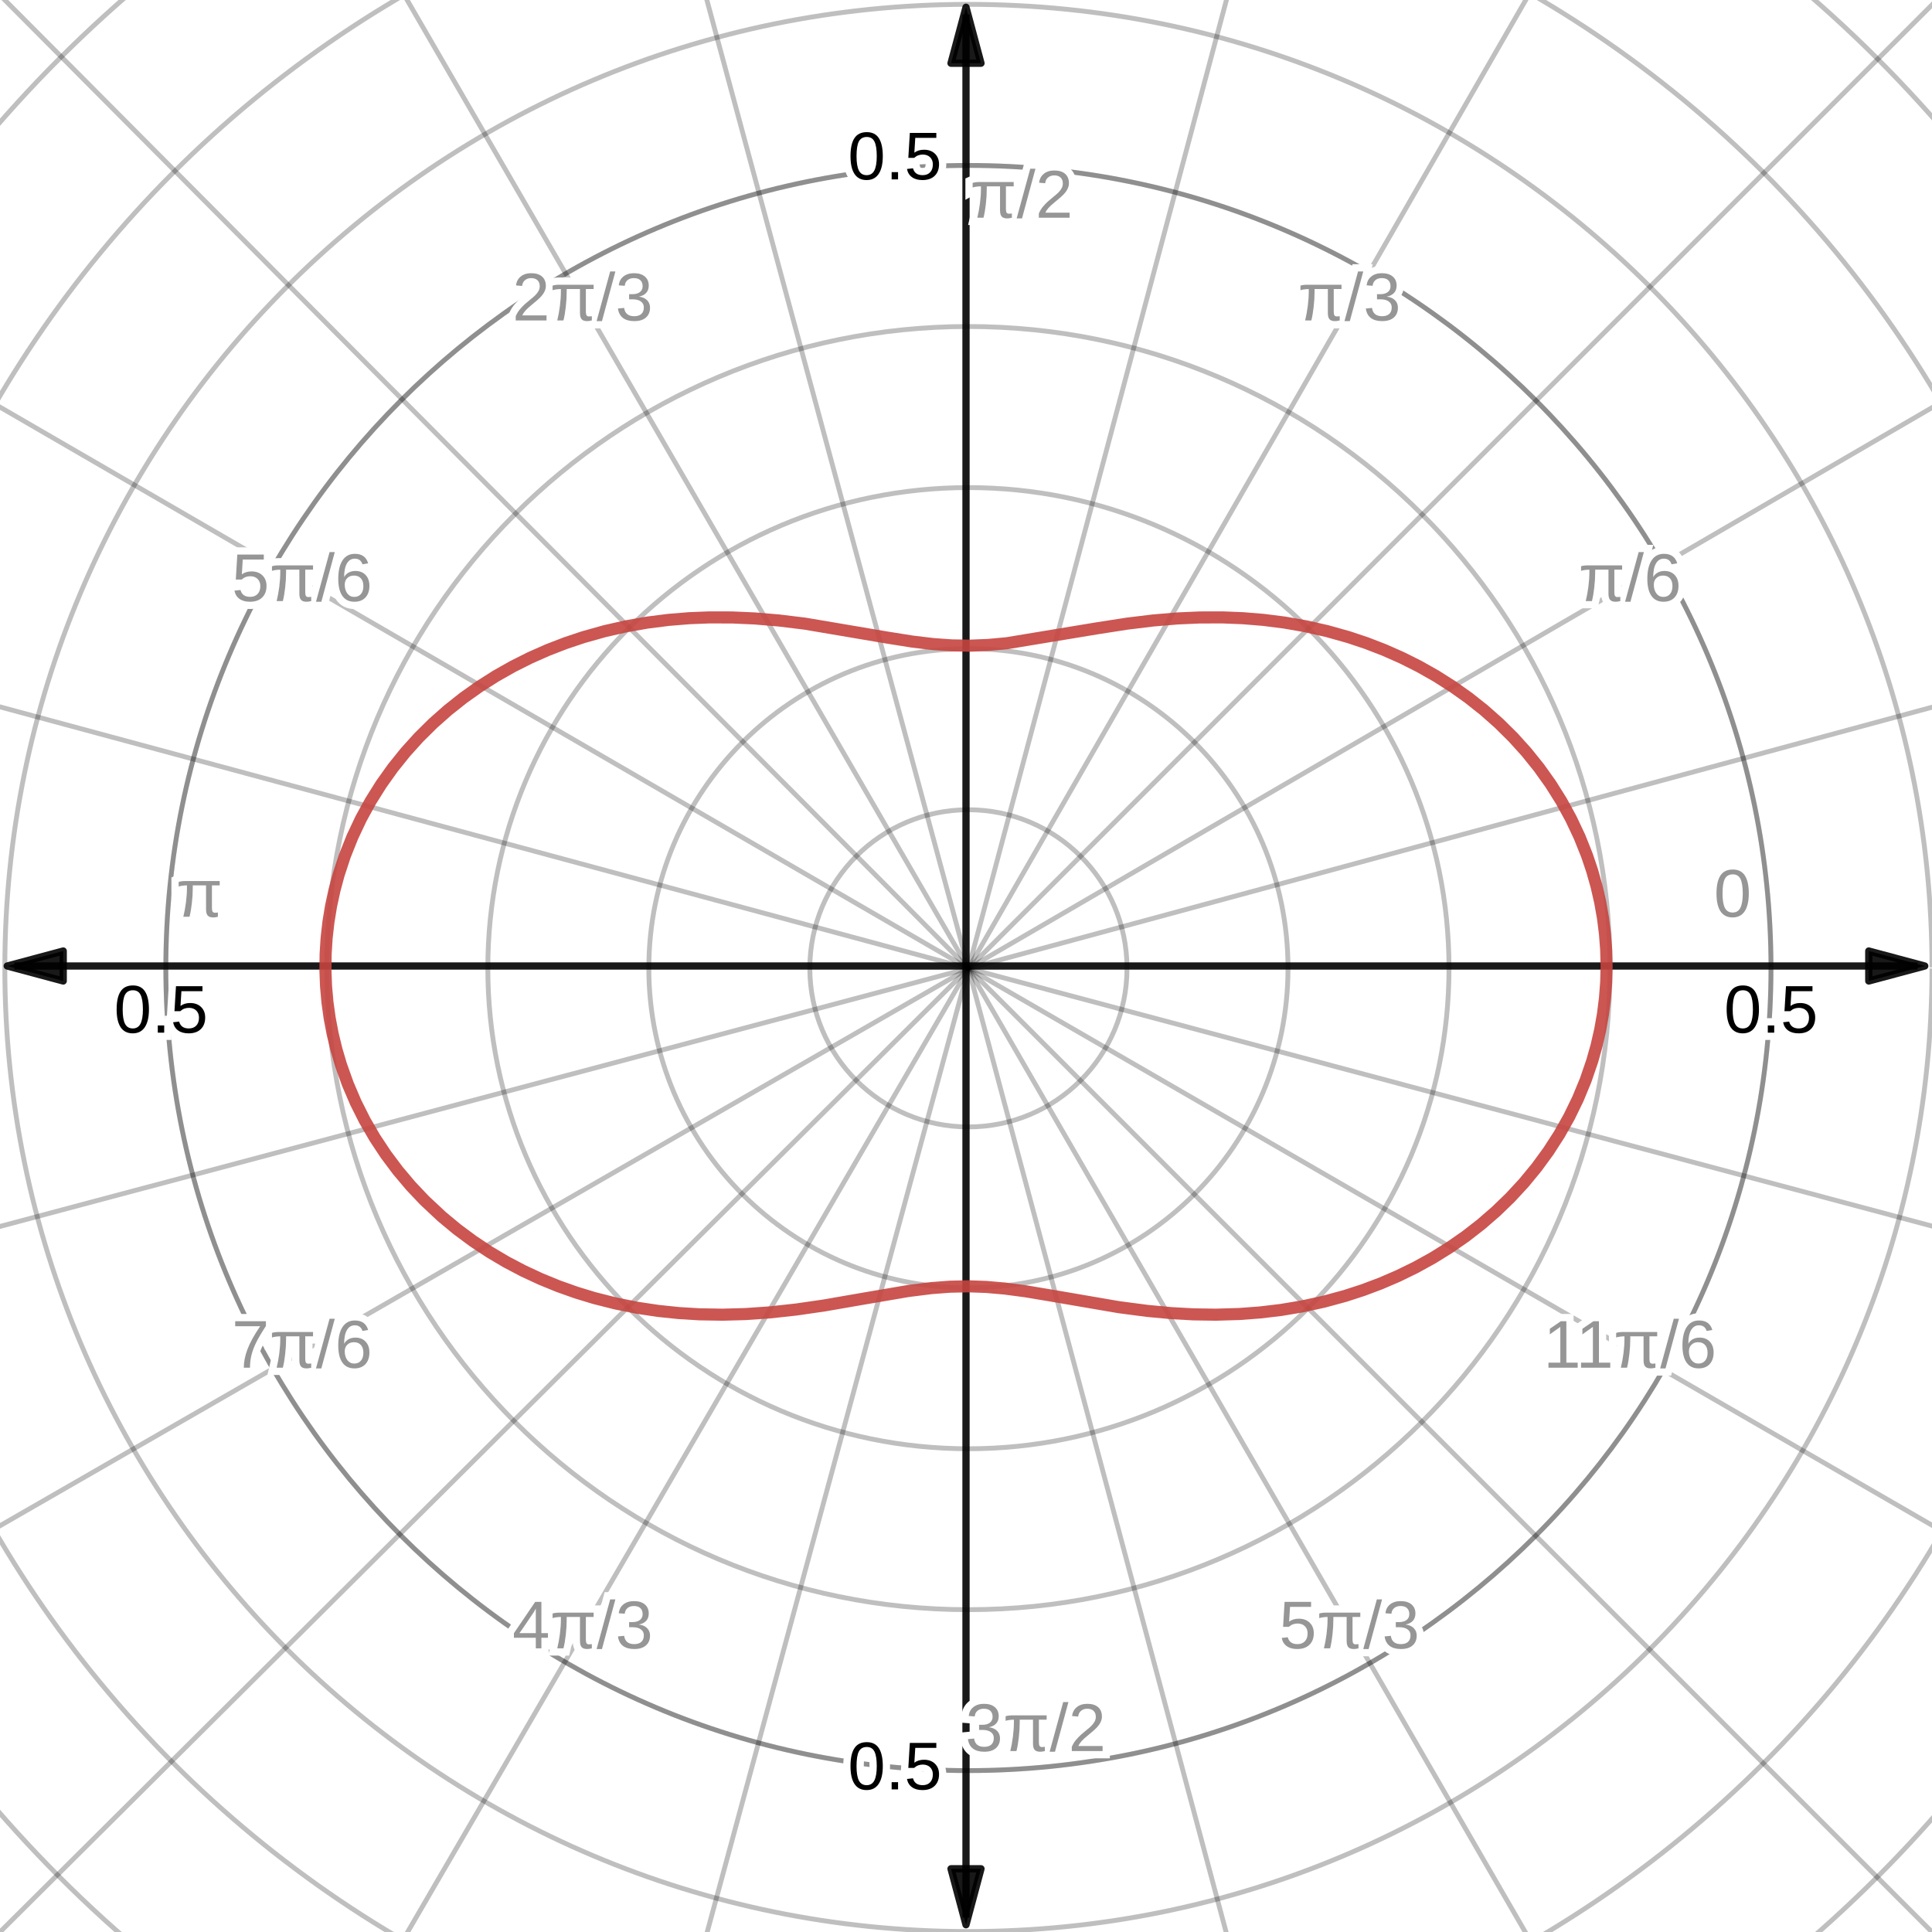
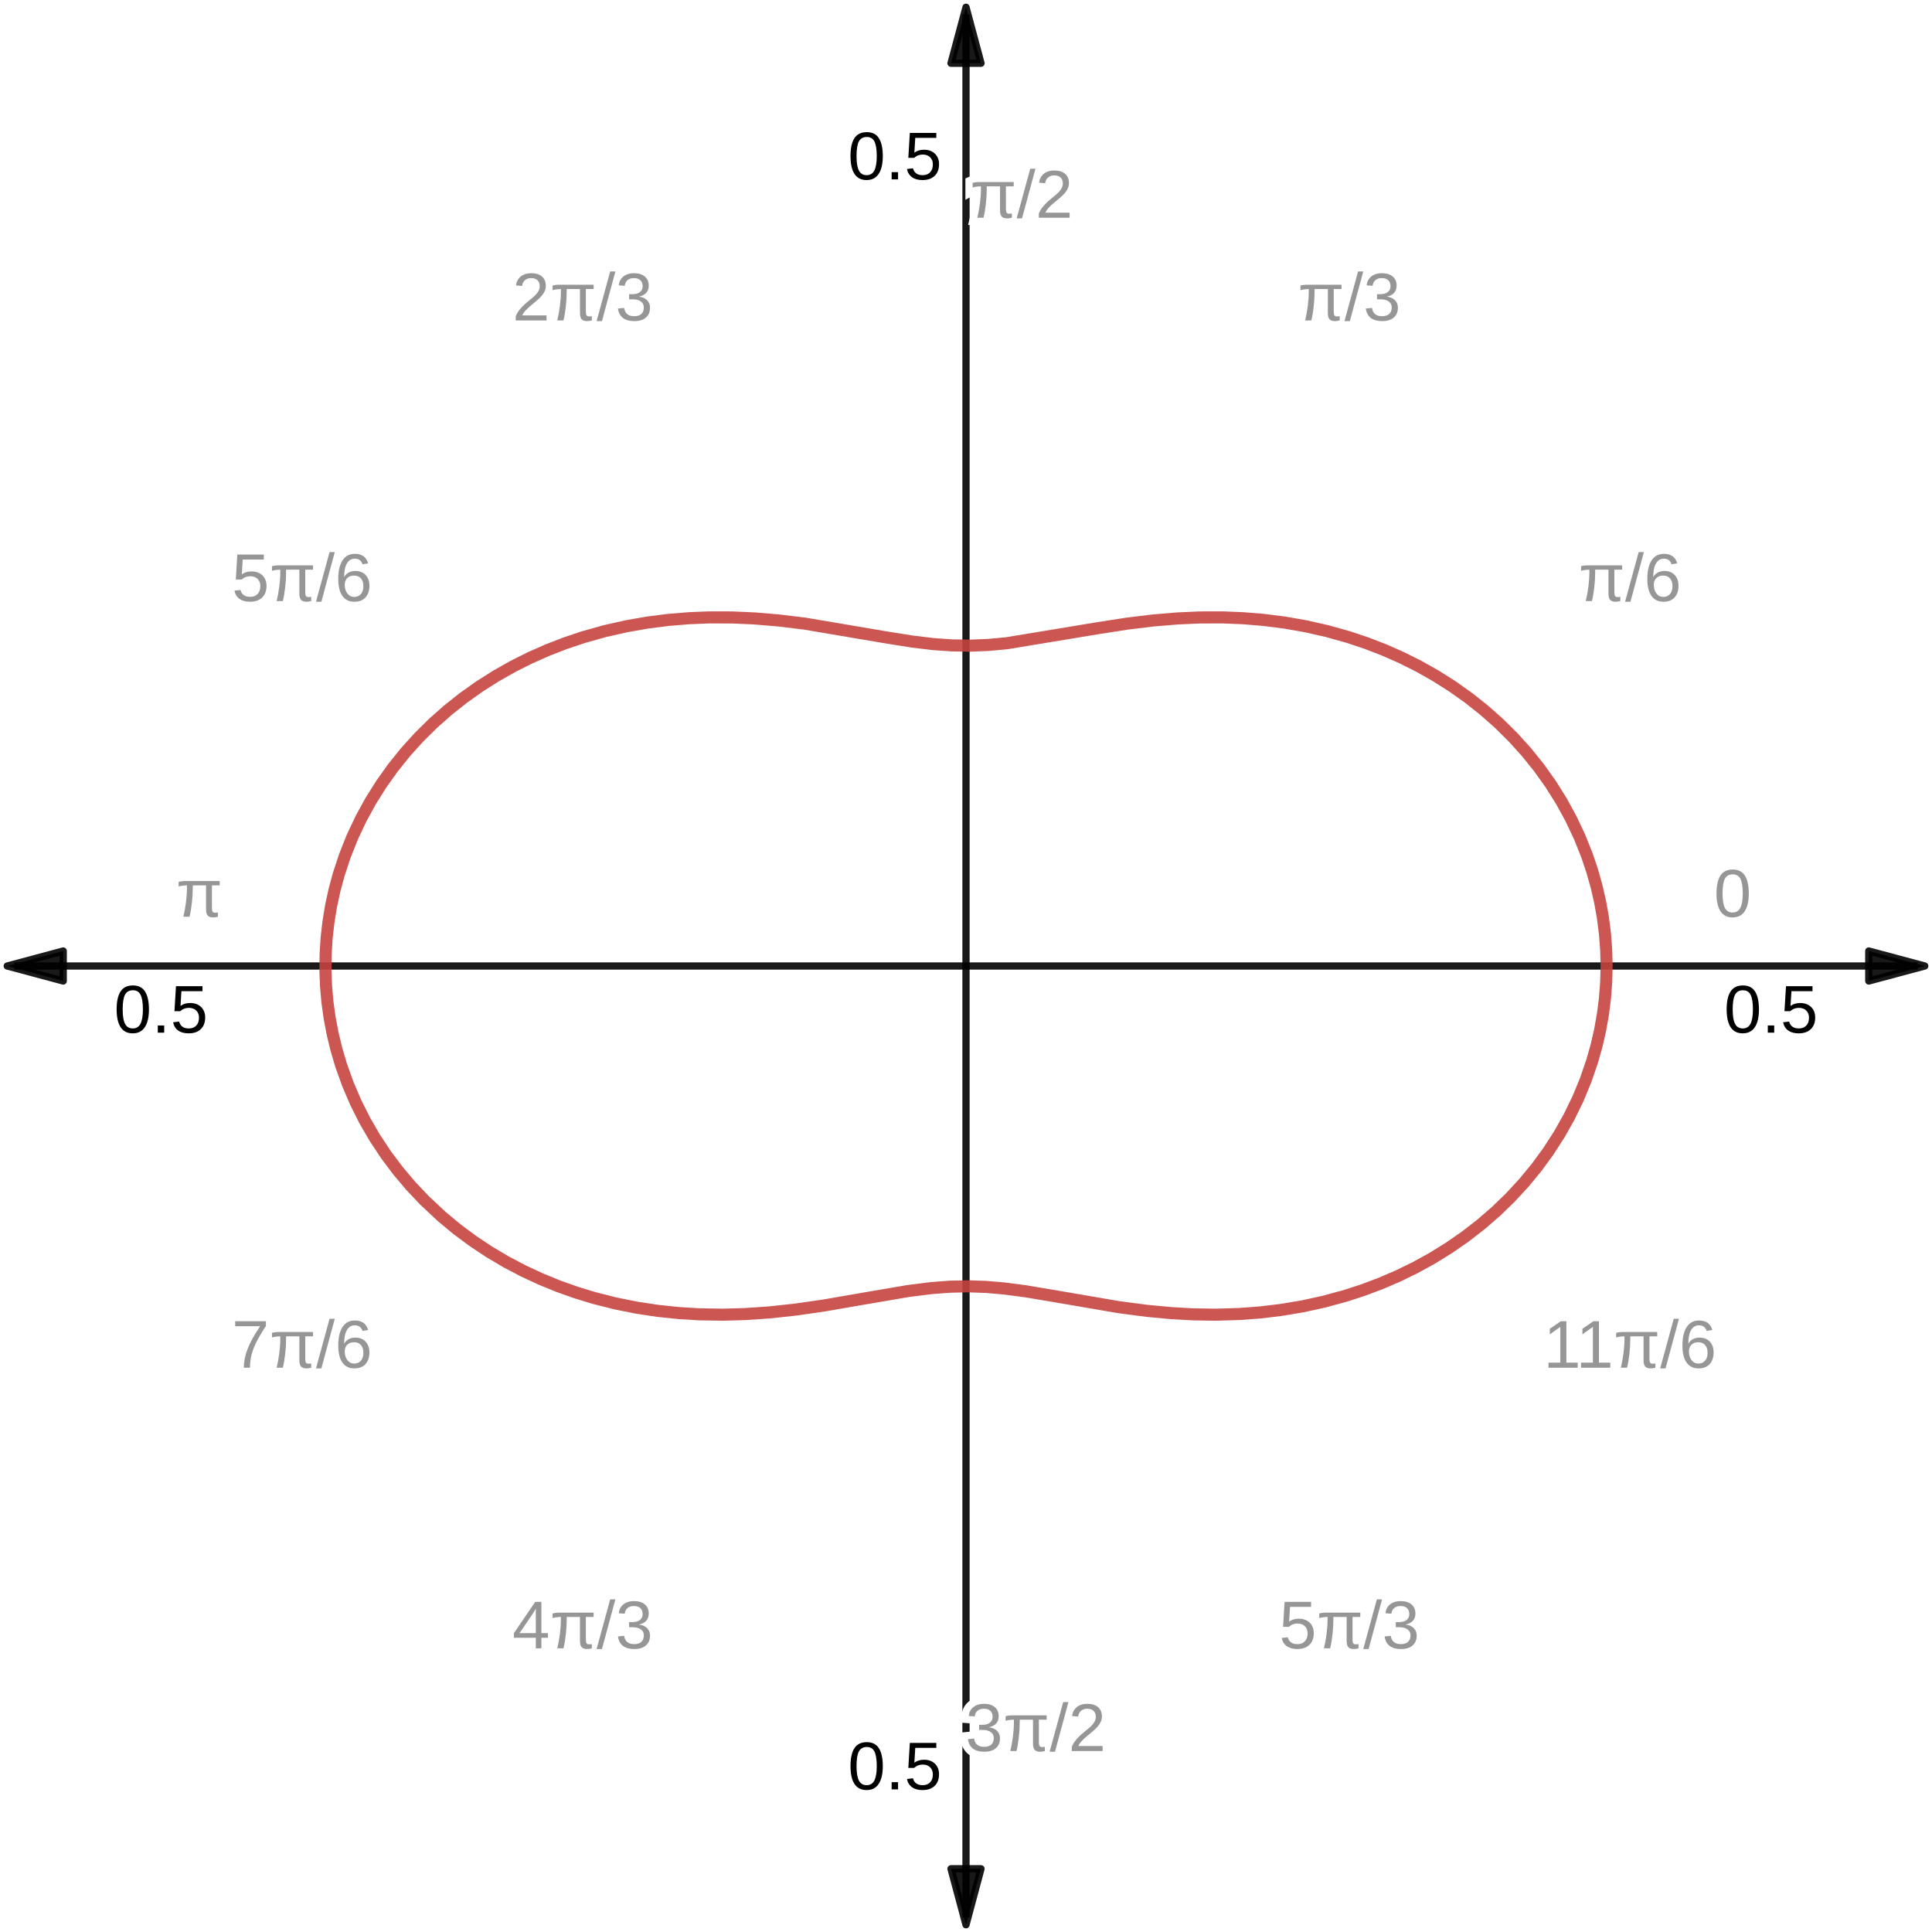
- <svg xmlns="http://www.w3.org/2000/svg" version="1.1" width="800" height="800">
-   <defs />
-   <g transform="scale(2,2)">
-     <g id="background-b124b123">
-       <rect fill="white" stroke="none" x="0" y="0" width="400" height="400" class="dcg-svg-background" />
+ <svg xmlns="http://www.w3.org/2000/svg" width="800" height="800">
+   <path fill="#fff" class="dcg-svg-background" d="M0 0h800v800H0z" />
+   <g stroke-opacity=".25" stroke-miterlimit="10">
+     <path fill="none" d="M466.667 401a65.667 65.667 0 1 1 0-.066" />
+     <path fill="none" d="M533.333 401a132.333 132.333 0 1 1 0-.132" />
+     <path fill="none" d="M600 401a199 199 0 1 1 0-.199" />
+     <path fill="none" d="M666.667 401a265.667 265.667 0 1 1 0-.266" />
+     <path fill="none" d="M733.333 401a332.333 332.333 0 1 1 0-.332" />
+     <path fill="none" d="M800 401a399 399 0 1 1 0-.399" />
+     <path fill="none" d="M866.667 401a465.667 465.667 0 1 1 0-.466" />
+     <path fill="none" d="M933.333 401a532.333 532.333 0 1 1 0-.532" />
+     <path fill="none" class="dcg-svg-minor-gridline" paint-order="fill stroke markers" d="m401 401 546-148M401 401l488-284M401 401 801 1M401 401 683-89M401 401l146-548M401 401 253-147M401 401 117-89M401 401 1-1M401 401-89 117M401 401l-548-148M401 401l-548 146M401 401-89 683M401 401-1 801M401 401 117 889M401 401 253 947M401 401l146 546M401 401l282 488M401 401l400 400M401 401l488 282M401 401l546 146" />
+     <path fill="none" d="M733.333 401a332.333 332.333 0 1 1 0-.332" />
+   </g>
+   <g transform="scale(2)">
+     <path fill="none" stroke="#000" class="dcg-svg-axis-line" paint-order="fill stroke markers" d="M200 3v394" stroke-opacity=".9" stroke-miterlimit="10" stroke-width="1.5" />
+     <g class="dcg-svg-axis-line">
+       <path stroke="#000" class="dcg-svg-axis-line" paint-order="stroke fill markers" d="m200 398.5-3.106-11.591h6.212L200 398.5l-3.106-11.591" stroke-opacity=".9" stroke-linejoin="round" stroke-miterlimit="10" stroke-width="1.5" fill-opacity=".9" />
    </g>
-     <g id="background-images-b124b123" />
-     <g id="graphpaper-b124b123">
-       <g id="grid-b124b123">
-         <g stroke="rgb(0,0,0)" stroke-opacity="0.25" stroke-miterlimit="10" stroke-dasharray="">
-           <path fill="none" stroke="" class="dcg-svg-minor-gridline" d="" />
-           <g transform="scale(1,1)">
-             <path fill="none" stroke="" d=" M 233.333 200.5 L 233.333 200.5 A 32.833 32.833 0 1 1 233.333 200.467" />
-             <g transform="scale(1,1)" stroke="">
-               <path fill="none" stroke="" class="dcg-svg-minor-gridline" d="" />
-               <g transform="scale(1,1)">
-                 <path fill="none" stroke="" d=" M 266.667 200.5 L 266.667 200.5 A 66.167 66.167 0 1 1 266.667 200.434" />
-                 <g transform="scale(1,1)" stroke="">
-                   <path fill="none" stroke="" class="dcg-svg-minor-gridline" d="" />
-                   <g transform="scale(1,1)">
-                     <path fill="none" stroke="" d=" M 300 200.5 L 300 200.5 A 99.5 99.5 0 1 1 300 200.401" />
-                     <g transform="scale(1,1)" stroke="">
-                       <path fill="none" stroke="" class="dcg-svg-minor-gridline" d="" />
-                       <g transform="scale(1,1)">
-                         <path fill="none" stroke="" d=" M 333.333 200.5 L 333.333 200.5 A 132.833 132.833 0 1 1 333.333 200.367" />
-                         <g transform="scale(1,1)" stroke="">
-                           <path fill="none" stroke="" class="dcg-svg-minor-gridline" d="" />
-                           <g transform="scale(1,1)">
-                             <path fill="none" stroke="" d=" M 366.667 200.5 L 366.667 200.5 A 166.167 166.167 0 1 1 366.667 200.334" />
-                             <g transform="scale(1,1)" stroke="">
-                               <path fill="none" stroke="" class="dcg-svg-minor-gridline" d="" />
-                               <g transform="scale(1,1)">
-                                 <path fill="none" stroke="" d=" M 400 200.5 L 400 200.5 A 199.5 199.5 0 1 1 400 200.301" />
-                                 <g transform="scale(1,1)" stroke="">
-                                   <path fill="none" stroke="" class="dcg-svg-minor-gridline" d="" />
-                                   <g transform="scale(1,1)">
-                                     <path fill="none" stroke="" d=" M 433.333 200.5 L 433.333 200.5 A 232.833 232.833 0 1 1 433.333 200.267" />
-                                     <g transform="scale(1,1)" stroke="">
-                                       <path fill="none" stroke="" class="dcg-svg-minor-gridline" d="" />
-                                       <g transform="scale(1,1)">
-                                         <path fill="none" stroke="" d=" M 466.667 200.5 L 466.667 200.5 A 266.167 266.167 0 1 1 466.667 200.234" />
-                                         <g transform="scale(1,1)" stroke="">
-                                           <path fill="none" stroke="" class="dcg-svg-minor-gridline" paint-order="fill stroke markers" d=" M 200.5 200.5 L 473.5 126.5" />
-                                           <path fill="none" stroke="" class="dcg-svg-minor-gridline" paint-order="fill stroke markers" d=" M 200.5 200.5 L 444.5 58.5" />
-                                           <path fill="none" stroke="" class="dcg-svg-minor-gridline" paint-order="fill stroke markers" d=" M 200.5 200.5 L 400.5 0.5" />
-                                           <path fill="none" stroke="" class="dcg-svg-minor-gridline" paint-order="fill stroke markers" d=" M 200.5 200.5 L 341.5 -44.5" />
-                                           <path fill="none" stroke="" class="dcg-svg-minor-gridline" paint-order="fill stroke markers" d=" M 200.5 200.5 L 273.5 -73.5" />
-                                           <path fill="none" stroke="" class="dcg-svg-minor-gridline" paint-order="fill stroke markers" d=" M 200.5 200.5 L 126.5 -73.5" />
-                                           <path fill="none" stroke="" class="dcg-svg-minor-gridline" paint-order="fill stroke markers" d=" M 200.5 200.5 L 58.5 -44.5" />
-                                           <path fill="none" stroke="" class="dcg-svg-minor-gridline" paint-order="fill stroke markers" d=" M 200.5 200.5 L 0.5 -0.5" />
-                                           <path fill="none" stroke="" class="dcg-svg-minor-gridline" paint-order="fill stroke markers" d=" M 200.5 200.5 L -44.5 58.5" />
-                                           <path fill="none" stroke="" class="dcg-svg-minor-gridline" paint-order="fill stroke markers" d=" M 200.5 200.5 L -73.5 126.5" />
-                                           <path fill="none" stroke="" class="dcg-svg-minor-gridline" paint-order="fill stroke markers" d=" M 200.5 200.5 L -73.5 273.5" />
-                                           <path fill="none" stroke="" class="dcg-svg-minor-gridline" paint-order="fill stroke markers" d=" M 200.5 200.5 L -44.5 341.5" />
-                                           <path fill="none" stroke="" class="dcg-svg-minor-gridline" paint-order="fill stroke markers" d=" M 200.5 200.5 L -0.5 400.5" />
-                                           <path fill="none" stroke="" class="dcg-svg-minor-gridline" paint-order="fill stroke markers" d=" M 200.5 200.5 L 58.5 444.5" />
-                                           <path fill="none" stroke="" class="dcg-svg-minor-gridline" paint-order="fill stroke markers" d=" M 200.5 200.5 L 126.5 473.5" />
-                                           <path fill="none" stroke="" class="dcg-svg-minor-gridline" paint-order="fill stroke markers" d=" M 200.5 200.5 L 273.5 473.5" />
-                                           <path fill="none" stroke="" class="dcg-svg-minor-gridline" paint-order="fill stroke markers" d=" M 200.5 200.5 L 341.5 444.5" />
-                                           <path fill="none" stroke="" class="dcg-svg-minor-gridline" paint-order="fill stroke markers" d=" M 200.5 200.5 L 400.5 400.5" />
-                                           <path fill="none" stroke="" class="dcg-svg-minor-gridline" paint-order="fill stroke markers" d=" M 200.5 200.5 L 444.5 341.5" />
-                                           <path fill="none" stroke="" class="dcg-svg-minor-gridline" paint-order="fill stroke markers" d=" M 200.5 200.5 L 473.5 273.5" />
-                                           <path fill="none" stroke="" class="dcg-svg-major-gridline" d="" />
-                                           <g transform="scale(1,1)">
-                                             <path fill="none" stroke="" d=" M 366.667 200.5 L 366.667 200.5 A 166.167 166.167 0 1 1 366.667 200.334" />
-                                             <g transform="scale(1,1)" stroke="" />
-                                           </g>
-                                         </g>
-                                       </g>
-                                     </g>
-                                   </g>
-                                 </g>
-                               </g>
-                             </g>
-                           </g>
-                         </g>
-                       </g>
-                     </g>
-                   </g>
-                 </g>
-               </g>
-             </g>
-           </g>
-         </g>
-       </g>
-       <g id="axis-b124b123">
-         <g id="yaxis-b124b123">
-           <path fill="none" stroke="rgb(0,0,0)" class="dcg-svg-axis-line" paint-order="fill stroke markers" d=" M 200 3 L 200 397" stroke-opacity="0.9" stroke-miterlimit="10" stroke-width="1.5" stroke-dasharray="" />
-           <g class="dcg-svg-axis-line">
-             <path fill="rgb(0,0,0)" stroke="rgb(0,0,0)" class="dcg-svg-axis-line" paint-order="stroke fill markers" d=" M 200 398.5 L 196.894 386.909 L 203.106 386.909 L 200 398.5 L 196.894 386.909" stroke-opacity="0.9" stroke-linejoin="round" stroke-miterlimit="10" stroke-width="1.5" stroke-dasharray="" fill-opacity="0.9" />
-           </g>
-           <g class="dcg-svg-axis-line">
-             <path fill="rgb(0,0,0)" stroke="rgb(0,0,0)" class="dcg-svg-axis-line" paint-order="stroke fill markers" d=" M 200 1.5 L 203.106 13.091 L 196.894 13.091 L 200 1.5 L 203.106 13.091" stroke-opacity="0.9" stroke-linejoin="round" stroke-miterlimit="10" stroke-width="1.5" stroke-dasharray="" fill-opacity="0.9" />
-           </g>
-         </g>
-         <g id="xaxis-b124b123">
-           <path fill="none" stroke="rgb(0,0,0)" class="dcg-svg-axis-line" paint-order="fill stroke markers" d=" M 3 200 L 397 200" stroke-opacity="0.9" stroke-miterlimit="10" stroke-width="1.5" stroke-dasharray="" />
-           <g class="dcg-svg-axis-line">
-             <path fill="rgb(0,0,0)" stroke="rgb(0,0,0)" class="dcg-svg-axis-line" paint-order="stroke fill markers" d=" M 1.5 200 L 13.091 196.894 L 13.091 203.106 L 1.5 200 L 13.091 196.894" stroke-opacity="0.9" stroke-linejoin="round" stroke-miterlimit="10" stroke-width="1.5" stroke-dasharray="" fill-opacity="0.9" />
-           </g>
-           <g class="dcg-svg-axis-line">
-             <path fill="rgb(0,0,0)" stroke="rgb(0,0,0)" class="dcg-svg-axis-line" paint-order="stroke fill markers" d=" M 398.5 200 L 386.909 203.106 L 386.909 196.894 L 398.5 200 L 386.909 203.106" stroke-opacity="0.9" stroke-linejoin="round" stroke-miterlimit="10" stroke-width="1.5" stroke-dasharray="" fill-opacity="0.9" />
-           </g>
-         </g>
-         <g>
-           <g class="dcg-svg-axis-value">
-             <text fill="none" stroke="#ffffff" font-family="Arial" font-size="14px" font-style="normal" font-weight="normal" text-decoration="normal" x="366.667" y="213.808" text-anchor="middle" stroke-miterlimit="2" stroke-width="3" stroke-dasharray="">0.5</text>
-             <text fill="#000000" stroke="none" font-family="Arial" font-size="14px" font-style="normal" font-weight="normal" text-decoration="normal" x="366.667" y="213.808" text-anchor="middle">0.5</text>
-           </g>
-           <g class="dcg-svg-axis-value">
-             <text fill="none" stroke="#ffffff" font-family="Arial" font-size="14px" font-style="normal" font-weight="normal" text-decoration="normal" x="33.333" y="213.808" text-anchor="middle" stroke-miterlimit="2" stroke-width="3" stroke-dasharray="">0.5</text>
-             <text fill="#000000" stroke="none" font-family="Arial" font-size="14px" font-style="normal" font-weight="normal" text-decoration="normal" x="33.333" y="213.808" text-anchor="middle">0.5</text>
-           </g>
-           <g class="dcg-svg-axis-value">
-             <text fill="none" stroke="#ffffff" font-family="Arial" font-size="14px" font-style="normal" font-weight="normal" text-decoration="normal" x="185.269" y="37.141" text-anchor="middle" stroke-miterlimit="2" stroke-width="3" stroke-dasharray="">0.5</text>
-             <text fill="#000000" stroke="none" font-family="Arial" font-size="14px" font-style="normal" font-weight="normal" text-decoration="normal" x="185.269" y="37.141" text-anchor="middle">0.5</text>
-           </g>
-           <g class="dcg-svg-axis-value">
-             <text fill="none" stroke="#ffffff" font-family="Arial" font-size="14px" font-style="normal" font-weight="normal" text-decoration="normal" x="185.269" y="370.475" text-anchor="middle" stroke-miterlimit="2" stroke-width="3" stroke-dasharray="">0.5</text>
-             <text fill="#000000" stroke="none" font-family="Arial" font-size="14px" font-style="normal" font-weight="normal" text-decoration="normal" x="185.269" y="370.475" text-anchor="middle">0.5</text>
-           </g>
-           <g class="dcg-svg-polar-axis-value">
-             <text fill="none" stroke="#ffffff" font-family="Arial" font-size="14px" font-style="normal" font-weight="normal" text-decoration="normal" x="358.73" y="189.808" text-anchor="middle" stroke-miterlimit="2" stroke-width="3" stroke-dasharray="">0</text>
-             <text fill="rgb(150,150,150)" stroke="none" font-family="Arial" font-size="14px" font-style="normal" font-weight="normal" text-decoration="normal" x="358.73" y="189.808" text-anchor="middle" fill-opacity="1">0</text>
-           </g>
-           <g class="dcg-svg-polar-axis-value">
-             <text fill="none" stroke="#ffffff" font-family="Arial" font-size="14px" font-style="normal" font-weight="normal" text-decoration="normal" x="337.464" y="124.443" text-anchor="middle" stroke-miterlimit="2" stroke-width="3" stroke-dasharray="">π/6</text>
-             <text fill="rgb(150,150,150)" stroke="none" font-family="Arial" font-size="14px" font-style="normal" font-weight="normal" text-decoration="normal" x="337.464" y="124.443" text-anchor="middle" fill-opacity="1">π/6</text>
-           </g>
-           <g class="dcg-svg-polar-axis-value">
-             <text fill="none" stroke="#ffffff" font-family="Arial" font-size="14px" font-style="normal" font-weight="normal" text-decoration="normal" x="279.365" y="66.344" text-anchor="middle" stroke-miterlimit="2" stroke-width="3" stroke-dasharray="">π/3</text>
-             <text fill="rgb(150,150,150)" stroke="none" font-family="Arial" font-size="14px" font-style="normal" font-weight="normal" text-decoration="normal" x="279.365" y="66.344" text-anchor="middle" fill-opacity="1">π/3</text>
-           </g>
-           <g class="dcg-svg-polar-axis-value">
-             <text fill="none" stroke="#ffffff" font-family="Arial" font-size="14px" font-style="normal" font-weight="normal" text-decoration="normal" x="211.494" y="45.078" text-anchor="middle" stroke-miterlimit="2" stroke-width="3" stroke-dasharray="">π/2</text>
-             <text fill="rgb(150,150,150)" stroke="none" font-family="Arial" font-size="14px" font-style="normal" font-weight="normal" text-decoration="normal" x="211.494" y="45.078" text-anchor="middle" fill-opacity="1">π/2</text>
-           </g>
-           <g class="dcg-svg-polar-axis-value">
-             <text fill="none" stroke="#ffffff" font-family="Arial" font-size="14px" font-style="normal" font-weight="normal" text-decoration="normal" x="120.635" y="66.344" text-anchor="middle" stroke-miterlimit="2" stroke-width="3" stroke-dasharray="">2π/3</text>
-             <text fill="rgb(150,150,150)" stroke="none" font-family="Arial" font-size="14px" font-style="normal" font-weight="normal" text-decoration="normal" x="120.635" y="66.344" text-anchor="middle" fill-opacity="1">2π/3</text>
-           </g>
-           <g class="dcg-svg-polar-axis-value">
-             <text fill="none" stroke="#ffffff" font-family="Arial" font-size="14px" font-style="normal" font-weight="normal" text-decoration="normal" x="62.536" y="124.443" text-anchor="middle" stroke-miterlimit="2" stroke-width="3" stroke-dasharray="">5π/6</text>
-             <text fill="rgb(150,150,150)" stroke="none" font-family="Arial" font-size="14px" font-style="normal" font-weight="normal" text-decoration="normal" x="62.536" y="124.443" text-anchor="middle" fill-opacity="1">5π/6</text>
-           </g>
-           <g class="dcg-svg-polar-axis-value">
-             <text fill="none" stroke="#ffffff" font-family="Arial" font-size="14px" font-style="normal" font-weight="normal" text-decoration="normal" x="41.27" y="189.808" text-anchor="middle" stroke-miterlimit="2" stroke-width="3" stroke-dasharray="">π</text>
-             <text fill="rgb(150,150,150)" stroke="none" font-family="Arial" font-size="14px" font-style="normal" font-weight="normal" text-decoration="normal" x="41.27" y="189.808" text-anchor="middle" fill-opacity="1">π</text>
-           </g>
-           <g class="dcg-svg-polar-axis-value">
-             <text fill="none" stroke="#ffffff" font-family="Arial" font-size="14px" font-style="normal" font-weight="normal" text-decoration="normal" x="62.536" y="283.173" text-anchor="middle" stroke-miterlimit="2" stroke-width="3" stroke-dasharray="">7π/6</text>
-             <text fill="rgb(150,150,150)" stroke="none" font-family="Arial" font-size="14px" font-style="normal" font-weight="normal" text-decoration="normal" x="62.536" y="283.173" text-anchor="middle" fill-opacity="1">7π/6</text>
-           </g>
-           <g class="dcg-svg-polar-axis-value">
-             <text fill="none" stroke="#ffffff" font-family="Arial" font-size="14px" font-style="normal" font-weight="normal" text-decoration="normal" x="120.635" y="341.272" text-anchor="middle" stroke-miterlimit="2" stroke-width="3" stroke-dasharray="">4π/3</text>
-             <text fill="rgb(150,150,150)" stroke="none" font-family="Arial" font-size="14px" font-style="normal" font-weight="normal" text-decoration="normal" x="120.635" y="341.272" text-anchor="middle" fill-opacity="1">4π/3</text>
-           </g>
-           <g class="dcg-svg-polar-axis-value">
-             <text fill="none" stroke="#ffffff" font-family="Arial" font-size="14px" font-style="normal" font-weight="normal" text-decoration="normal" x="214.426" y="362.538" text-anchor="middle" stroke-miterlimit="2" stroke-width="3" stroke-dasharray="">3π/2</text>
-             <text fill="rgb(150,150,150)" stroke="none" font-family="Arial" font-size="14px" font-style="normal" font-weight="normal" text-decoration="normal" x="214.426" y="362.538" text-anchor="middle" fill-opacity="1">3π/2</text>
-           </g>
-           <g class="dcg-svg-polar-axis-value">
-             <text fill="none" stroke="#ffffff" font-family="Arial" font-size="14px" font-style="normal" font-weight="normal" text-decoration="normal" x="279.365" y="341.272" text-anchor="middle" stroke-miterlimit="2" stroke-width="3" stroke-dasharray="">5π/3</text>
-             <text fill="rgb(150,150,150)" stroke="none" font-family="Arial" font-size="14px" font-style="normal" font-weight="normal" text-decoration="normal" x="279.365" y="341.272" text-anchor="middle" fill-opacity="1">5π/3</text>
-           </g>
-           <g class="dcg-svg-polar-axis-value">
-             <text fill="none" stroke="#ffffff" font-family="Arial" font-size="14px" font-style="normal" font-weight="normal" text-decoration="normal" x="337.464" y="283.173" text-anchor="middle" stroke-miterlimit="2" stroke-width="3" stroke-dasharray="">11π/6</text>
-             <text fill="rgb(150,150,150)" stroke="none" font-family="Arial" font-size="14px" font-style="normal" font-weight="normal" text-decoration="normal" x="337.464" y="283.173" text-anchor="middle" fill-opacity="1">11π/6</text>
-           </g>
-         </g>
-       </g>
+     <g class="dcg-svg-axis-line">
+       <path stroke="#000" class="dcg-svg-axis-line" paint-order="stroke fill markers" d="m200 1.5 3.106 11.591h-6.212L200 1.5l3.106 11.591" stroke-opacity=".9" stroke-linejoin="round" stroke-miterlimit="10" stroke-width="1.5" fill-opacity=".9" />
    </g>
-     <g id="expressions-b124b123">
-       <g id="sketch-b124b123">
-         <g>
-           <path fill="none" stroke="#c74440" class="dcg-svg-curve" paint-order="fill stroke markers" d=" M 332.629 199.917 L 332.629 199.917 L 332.545 196.668 L 332.294 193.345 L 331.877 190.038 L 331.295 186.756 L 330.55 183.508 L 329.644 180.301 L 328.582 177.142 L 327.038 173.275 L 325.263 169.511 L 323.265 165.862 L 321.056 162.342 L 318.646 158.961 L 316.049 155.732 L 313.276 152.662 L 310.343 149.76 L 307.264 147.033 L 304.054 144.487 L 300.728 142.126 L 297.302 139.952 L 293.791 137.968 L 290.211 136.174 L 286.578 134.569 L 282.907 133.15 L 279.213 131.914 L 274.77 130.666 L 270.337 129.663 L 265.938 128.893 L 261.592 128.342 L 257.319 127.992 L 253.133 127.826 L 248.381 127.838 L 243.786 128.041 L 238.744 128.463 L 233.354 129.119 L 227.177 130.078 L 208.442 133.175 L 204.602 133.528 L 200.833 133.68 L 197.079 133.621 L 193.278 133.356 L 188.93 132.838 L 183.439 131.963 L 166.646 129.119 L 161.256 128.463 L 156.214 128.041 L 151.619 127.838 L 146.867 127.826 L 142.681 127.992 L 138.408 128.342 L 134.062 128.893 L 129.663 129.663 L 125.23 130.666 L 120.787 131.914 L 117.093 133.15 L 113.422 134.569 L 109.789 136.174 L 106.209 137.968 L 102.698 139.952 L 99.272 142.126 L 95.946 144.487 L 92.736 147.033 L 89.657 149.76 L 86.724 152.662 L 83.951 155.732 L 81.354 158.961 L 78.944 162.342 L 76.735 165.862 L 74.737 169.511 L 72.962 173.275 L 71.418 177.142 L 70.114 181.098 L 69.249 184.316 L 68.544 187.574 L 68.003 190.862 L 67.627 194.174 L 67.418 197.501 L 67.376 200.833 L 67.502 204.164 L 67.794 207.484 L 68.253 210.785 L 68.876 214.059 L 69.662 217.298 L 70.607 220.494 L 72.007 224.416 L 73.645 228.244 L 75.51 231.964 L 77.594 235.562 L 79.885 239.028 L 82.371 242.349 L 85.04 245.516 L 87.878 248.519 L 91.487 251.897 L 94.647 254.517 L 97.929 256.952 L 101.317 259.201 L 104.795 261.261 L 108.349 263.131 L 111.963 264.812 L 115.621 266.305 L 119.307 267.613 L 123.009 268.742 L 127.449 269.866 L 131.868 270.75 L 136.243 271.409 L 140.555 271.857 L 144.786 272.113 L 149.601 272.192 L 154.265 272.067 L 159.392 271.716 L 164.883 271.117 L 170.629 270.284 L 178.564 268.909 L 188.038 267.291 L 192.85 266.686 L 196.66 266.398 L 200.417 266.316 L 204.18 266.445 L 208.01 266.776 L 212.411 267.358 L 218.474 268.375 L 231.625 270.632 L 237.52 271.405 L 242.504 271.87 L 247.051 272.122 L 251.761 272.192 L 256.615 272.048 L 260.875 271.73 L 265.209 271.213 L 269.601 270.481 L 274.03 269.518 L 278.473 268.312 L 282.17 267.112 L 285.847 265.73 L 289.489 264.162 L 293.08 262.406 L 296.606 260.46 L 300.05 258.324 L 303.398 256 L 306.632 253.491 L 309.739 250.799 L 312.702 247.932 L 315.508 244.895 L 318.141 241.697 L 320.589 238.346 L 322.84 234.853 L 324.881 231.229 L 326.701 227.486 L 328.292 223.639 L 329.644 219.699 L 330.55 216.492 L 331.295 213.244 L 331.877 209.962 L 332.294 206.655 L 332.545 203.332 L 332.629 200.083" stroke-linecap="round" stroke-linejoin="round" stroke-miterlimit="10" stroke-width="2.5" stroke-opacity="0.9" stroke-dasharray="" />
-         </g>
-       </g>
+   </g>
+   <g transform="scale(2)">
+     <path fill="none" stroke="#000" class="dcg-svg-axis-line" paint-order="fill stroke markers" d="M3 200h394" stroke-opacity=".9" stroke-miterlimit="10" stroke-width="1.5" />
+     <g class="dcg-svg-axis-line">
+       <path stroke="#000" class="dcg-svg-axis-line" paint-order="stroke fill markers" d="m1.5 200 11.591-3.106v6.212L1.5 200l11.591-3.106" stroke-opacity=".9" stroke-linejoin="round" stroke-miterlimit="10" stroke-width="1.5" fill-opacity=".9" />
    </g>
-     <g id="labels-b124b123" />
+     <g class="dcg-svg-axis-line">
+       <path stroke="#000" class="dcg-svg-axis-line" paint-order="stroke fill markers" d="m398.5 200-11.591 3.106v-6.212L398.5 200l-11.591 3.106" stroke-opacity=".9" stroke-linejoin="round" stroke-miterlimit="10" stroke-width="1.5" fill-opacity=".9" />
+     </g>
+   </g>
+   <g font-family="Arial" font-size="14" text-anchor="middle">
+     <g class="dcg-svg-axis-value">
+       <text fill="none" stroke="#fff" text-decoration="normal" x="366.667" y="213.808" stroke-miterlimit="2" stroke-width="3" transform="scale(2)">0.5</text>
+       <text text-decoration="normal" x="366.667" y="213.808" transform="scale(2)">0.5</text>
+     </g>
+     <g class="dcg-svg-axis-value">
+       <text fill="none" stroke="#fff" text-decoration="normal" x="33.333" y="213.808" stroke-miterlimit="2" stroke-width="3" transform="scale(2)">0.5</text>
+       <text text-decoration="normal" x="33.333" y="213.808" transform="scale(2)">0.5</text>
+     </g>
+     <g class="dcg-svg-axis-value">
+       <text fill="none" stroke="#fff" text-decoration="normal" x="185.269" y="37.141" stroke-miterlimit="2" stroke-width="3" transform="scale(2)">0.5</text>
+       <text text-decoration="normal" x="185.269" y="37.141" transform="scale(2)">0.5</text>
+     </g>
+     <g class="dcg-svg-axis-value">
+       <text fill="none" stroke="#fff" text-decoration="normal" x="185.269" y="370.475" stroke-miterlimit="2" stroke-width="3" transform="scale(2)">0.5</text>
+       <text text-decoration="normal" x="185.269" y="370.475" transform="scale(2)">0.5</text>
+     </g>
+     <g class="dcg-svg-polar-axis-value">
+       <text fill="none" stroke="#fff" text-decoration="normal" x="358.73" y="189.808" stroke-miterlimit="2" stroke-width="3" transform="scale(2)">0</text>
+       <text fill="#969696" text-decoration="normal" x="358.73" y="189.808" transform="scale(2)">0</text>
+     </g>
+     <g class="dcg-svg-polar-axis-value">
+       <text fill="none" stroke="#fff" text-decoration="normal" x="337.464" y="124.443" stroke-miterlimit="2" stroke-width="3" transform="scale(2)">π/6</text>
+       <text fill="#969696" text-decoration="normal" x="337.464" y="124.443" transform="scale(2)">π/6</text>
+     </g>
+     <g class="dcg-svg-polar-axis-value">
+       <text fill="none" stroke="#fff" text-decoration="normal" x="279.365" y="66.344" stroke-miterlimit="2" stroke-width="3" transform="scale(2)">π/3</text>
+       <text fill="#969696" text-decoration="normal" x="279.365" y="66.344" transform="scale(2)">π/3</text>
+     </g>
+     <g class="dcg-svg-polar-axis-value">
+       <text fill="none" stroke="#fff" text-decoration="normal" x="211.494" y="45.078" stroke-miterlimit="2" stroke-width="3" transform="scale(2)">π/2</text>
+       <text fill="#969696" text-decoration="normal" x="211.494" y="45.078" transform="scale(2)">π/2</text>
+     </g>
+     <g class="dcg-svg-polar-axis-value">
+       <text fill="none" stroke="#fff" text-decoration="normal" x="120.635" y="66.344" stroke-miterlimit="2" stroke-width="3" transform="scale(2)">2π/3</text>
+       <text fill="#969696" text-decoration="normal" x="120.635" y="66.344" transform="scale(2)">2π/3</text>
+     </g>
+     <g class="dcg-svg-polar-axis-value">
+       <text fill="none" stroke="#fff" text-decoration="normal" x="62.536" y="124.443" stroke-miterlimit="2" stroke-width="3" transform="scale(2)">5π/6</text>
+       <text fill="#969696" text-decoration="normal" x="62.536" y="124.443" transform="scale(2)">5π/6</text>
+     </g>
+     <g class="dcg-svg-polar-axis-value">
+       <text fill="none" stroke="#fff" text-decoration="normal" x="41.27" y="189.808" stroke-miterlimit="2" stroke-width="3" transform="scale(2)">π</text>
+       <text fill="#969696" text-decoration="normal" x="41.27" y="189.808" transform="scale(2)">π</text>
+     </g>
+     <g class="dcg-svg-polar-axis-value">
+       <text fill="none" stroke="#fff" text-decoration="normal" x="62.536" y="283.173" stroke-miterlimit="2" stroke-width="3" transform="scale(2)">7π/6</text>
+       <text fill="#969696" text-decoration="normal" x="62.536" y="283.173" transform="scale(2)">7π/6</text>
+     </g>
+     <g class="dcg-svg-polar-axis-value">
+       <text fill="none" stroke="#fff" text-decoration="normal" x="120.635" y="341.272" stroke-miterlimit="2" stroke-width="3" transform="scale(2)">4π/3</text>
+       <text fill="#969696" text-decoration="normal" x="120.635" y="341.272" transform="scale(2)">4π/3</text>
+     </g>
+     <g class="dcg-svg-polar-axis-value">
+       <text fill="none" stroke="#fff" text-decoration="normal" x="214.426" y="362.538" stroke-miterlimit="2" stroke-width="3" transform="scale(2)">3π/2</text>
+       <text fill="#969696" text-decoration="normal" x="214.426" y="362.538" transform="scale(2)">3π/2</text>
+     </g>
+     <g class="dcg-svg-polar-axis-value">
+       <text fill="none" stroke="#fff" text-decoration="normal" x="279.365" y="341.272" stroke-miterlimit="2" stroke-width="3" transform="scale(2)">5π/3</text>
+       <text fill="#969696" text-decoration="normal" x="279.365" y="341.272" transform="scale(2)">5π/3</text>
+     </g>
+     <g class="dcg-svg-polar-axis-value">
+       <text fill="none" stroke="#fff" text-decoration="normal" x="337.464" y="283.173" stroke-miterlimit="2" stroke-width="3" transform="scale(2)">11π/6</text>
+       <text fill="#969696" text-decoration="normal" x="337.464" y="283.173" transform="scale(2)">11π/6</text>
+     </g>
+   </g>
+   <g transform="scale(2)">
+     <path fill="none" stroke="#c74440" class="dcg-svg-curve" paint-order="fill stroke markers" d="M332.63 199.917h0l-.085-3.249-.25-3.323-.418-3.307-.582-3.282-.745-3.248-.906-3.207-1.062-3.159-1.544-3.867-1.775-3.764-1.998-3.65-2.21-3.52-2.409-3.38-2.597-3.23-2.773-3.07-2.933-2.9-3.079-2.728-3.21-2.546-3.326-2.361-3.426-2.174-3.51-1.984-3.58-1.794-3.634-1.605-3.67-1.419-3.695-1.236-4.443-1.248-4.433-1.003-4.4-.77-4.345-.551-4.273-.35-4.186-.166-4.752.012-4.595.203-5.042.422-5.39.656-6.177.959-18.735 3.097-3.84.353-3.769.152-3.754-.059-3.801-.265-4.348-.518-5.49-.875-16.794-2.844-5.39-.656-5.042-.422-4.595-.203-4.752-.012-4.186.166-4.273.35-4.346.551-4.4.77-4.432 1.003-4.443 1.248-3.694 1.236-3.671 1.419-3.633 1.605-3.58 1.794-3.51 1.984-3.427 2.174-3.326 2.36-3.21 2.547-3.08 2.727-2.932 2.902-2.773 3.07-2.597 3.23-2.41 3.38-2.21 3.52-1.997 3.649-1.775 3.764-1.544 3.867-1.304 3.956-.865 3.218-.705 3.258-.54 3.288-.377 3.312-.209 3.327-.042 3.332.126 3.33.292 3.321.46 3.301.622 3.274.786 3.24.945 3.195 1.4 3.922 1.638 3.828 1.865 3.72 2.084 3.598 2.29 3.466 2.487 3.321 2.67 3.167 2.837 3.003 3.61 3.378 3.159 2.62 3.282 2.435 3.388 2.25 3.478 2.06 3.554 1.87 3.614 1.68 3.658 1.493 3.686 1.308 3.702 1.129 4.44 1.124 4.419.884 4.375.659 4.312.448 4.23.256 4.816.08 4.664-.126 5.127-.351 5.49-.6 5.747-.832 7.935-1.375 9.474-1.618 4.812-.605 3.81-.288 3.757-.082 3.763.129 3.83.331 4.401.582 6.063 1.017 13.15 2.257 5.896.773 4.984.465 4.547.252 4.71.07 4.854-.144 4.26-.318 4.334-.517 4.392-.732 4.429-.963 4.443-1.206 3.697-1.2 3.677-1.382 3.642-1.568 3.591-1.756 3.526-1.946 3.444-2.136 3.348-2.324 3.234-2.51 3.107-2.69 2.963-2.868 2.806-3.037 2.633-3.198 2.448-3.351 2.25-3.493 2.042-3.624 1.82-3.743 1.591-3.847 1.352-3.94.906-3.207.745-3.248.582-3.282.417-3.307.251-3.323.084-3.249" stroke-linecap="round" stroke-linejoin="round" stroke-miterlimit="10" stroke-width="2.5" stroke-opacity=".9" />
  </g>
</svg>
